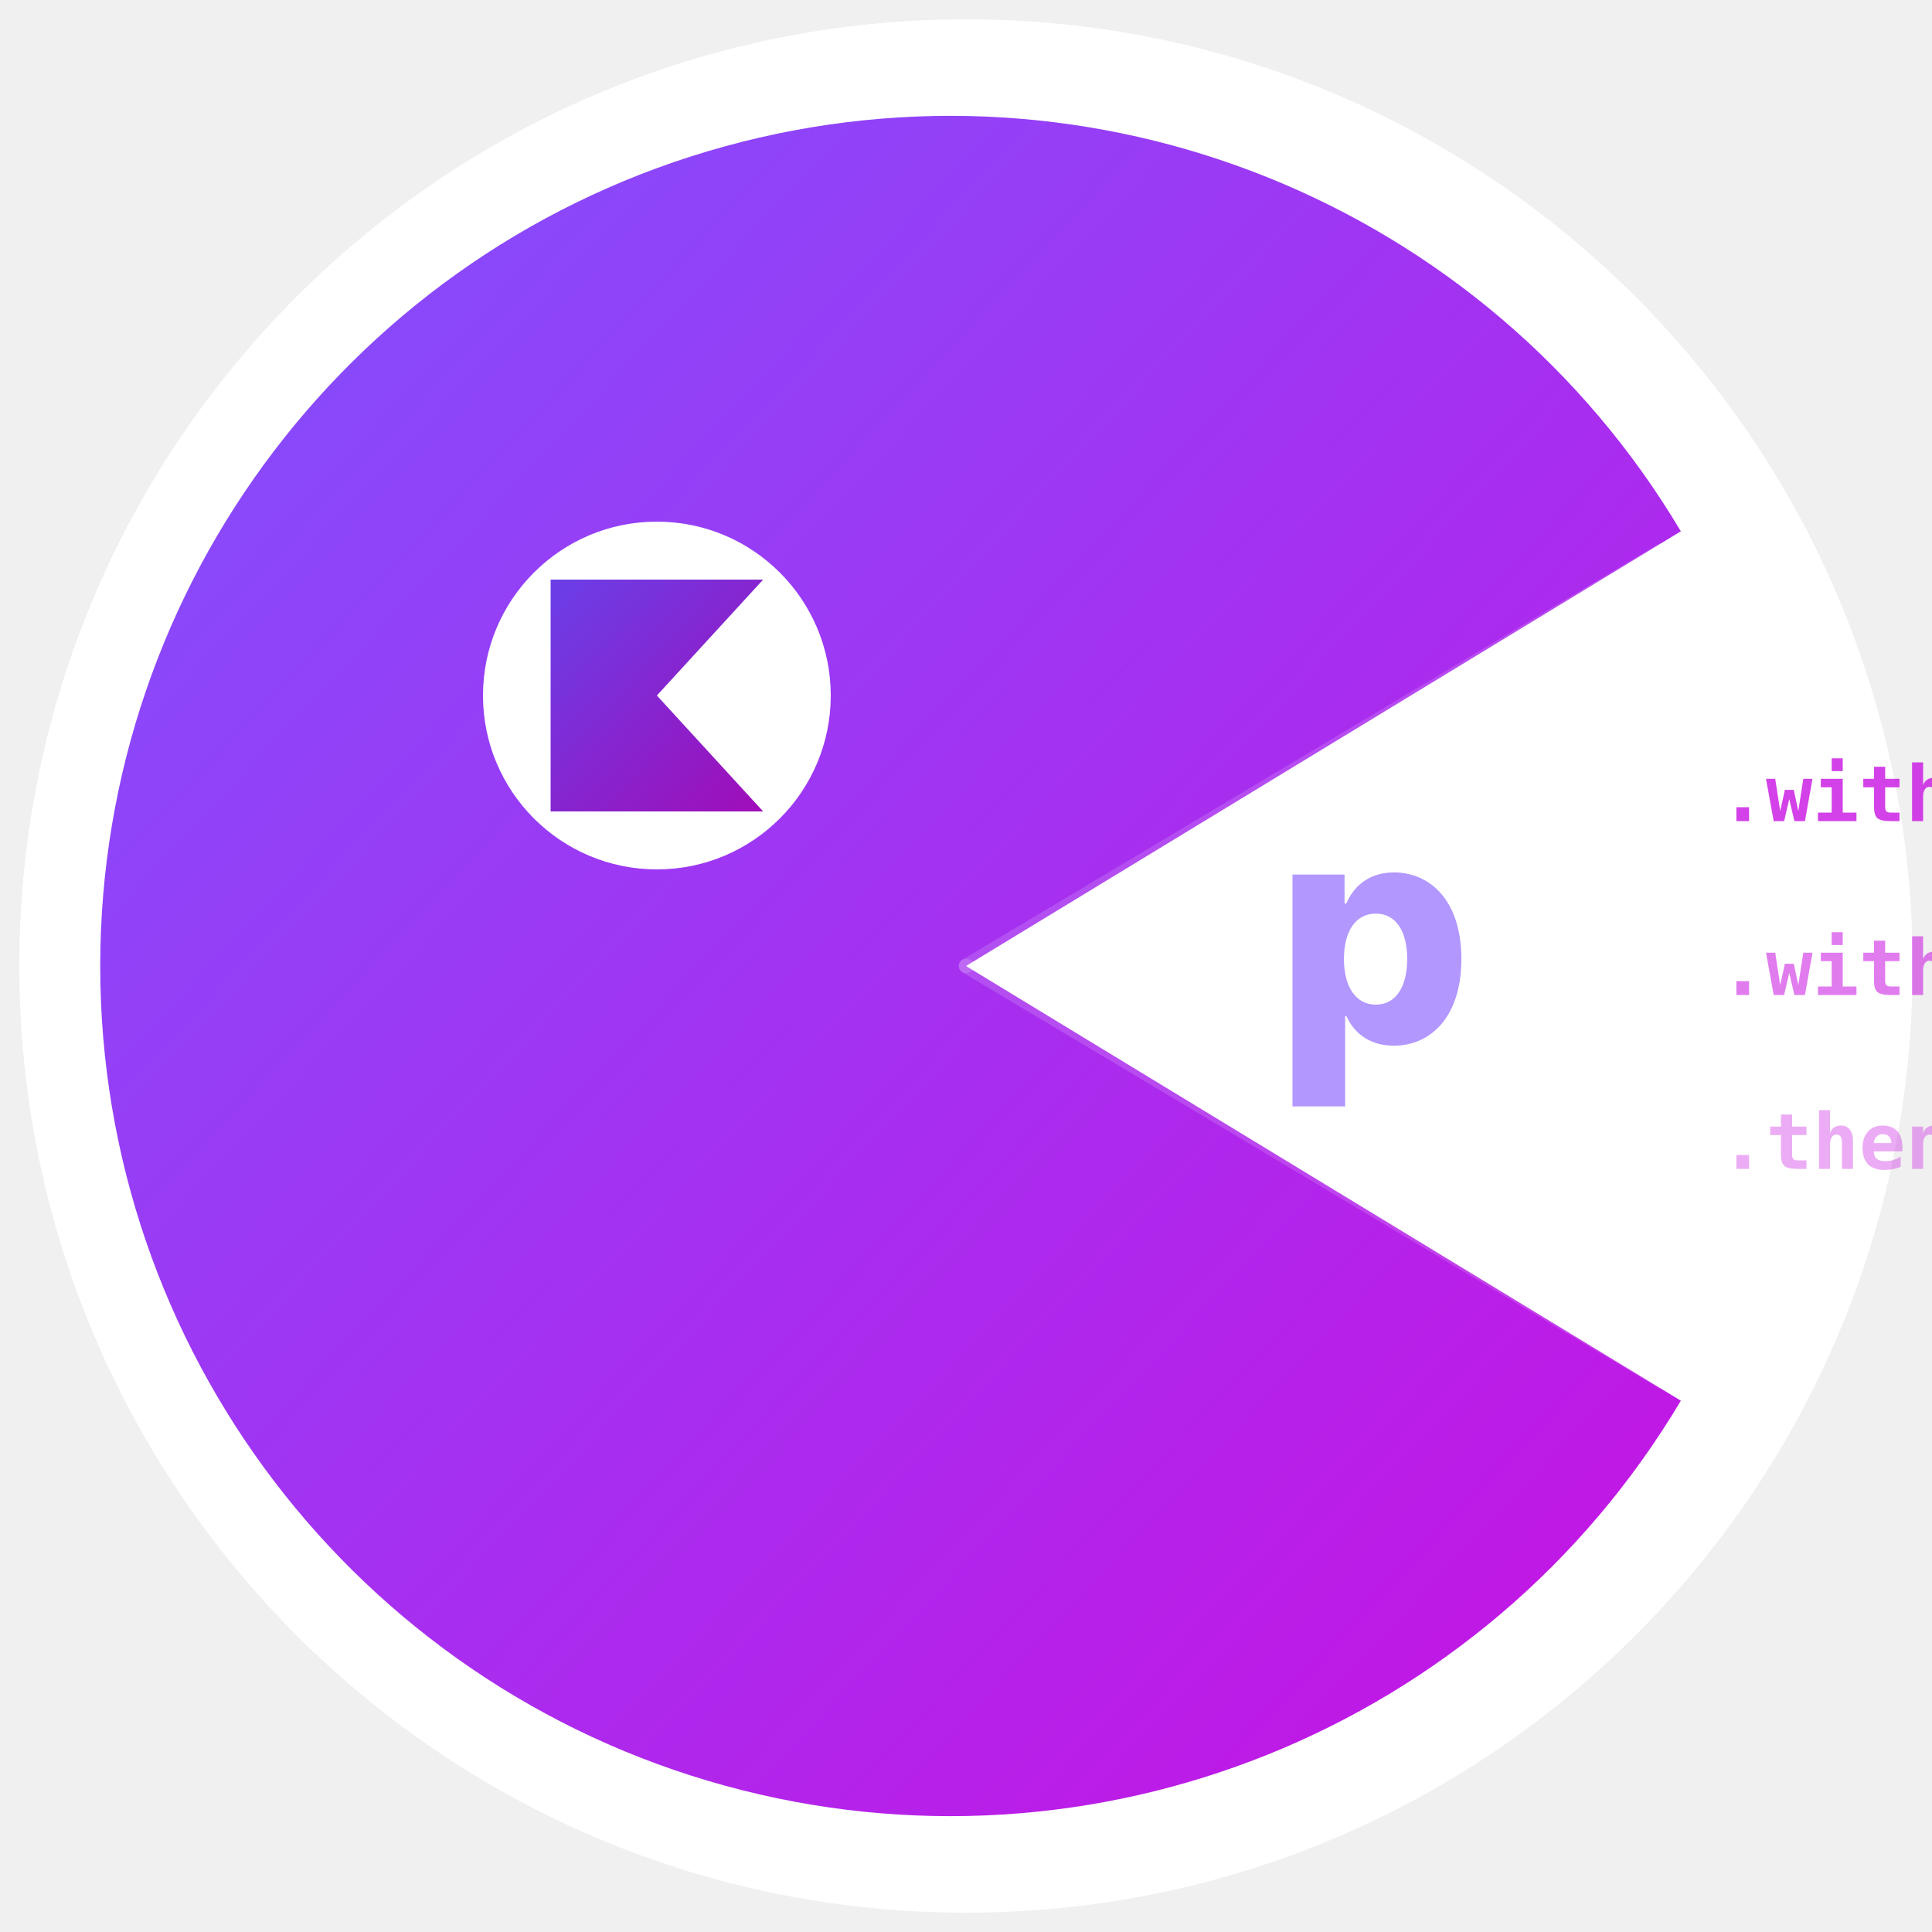
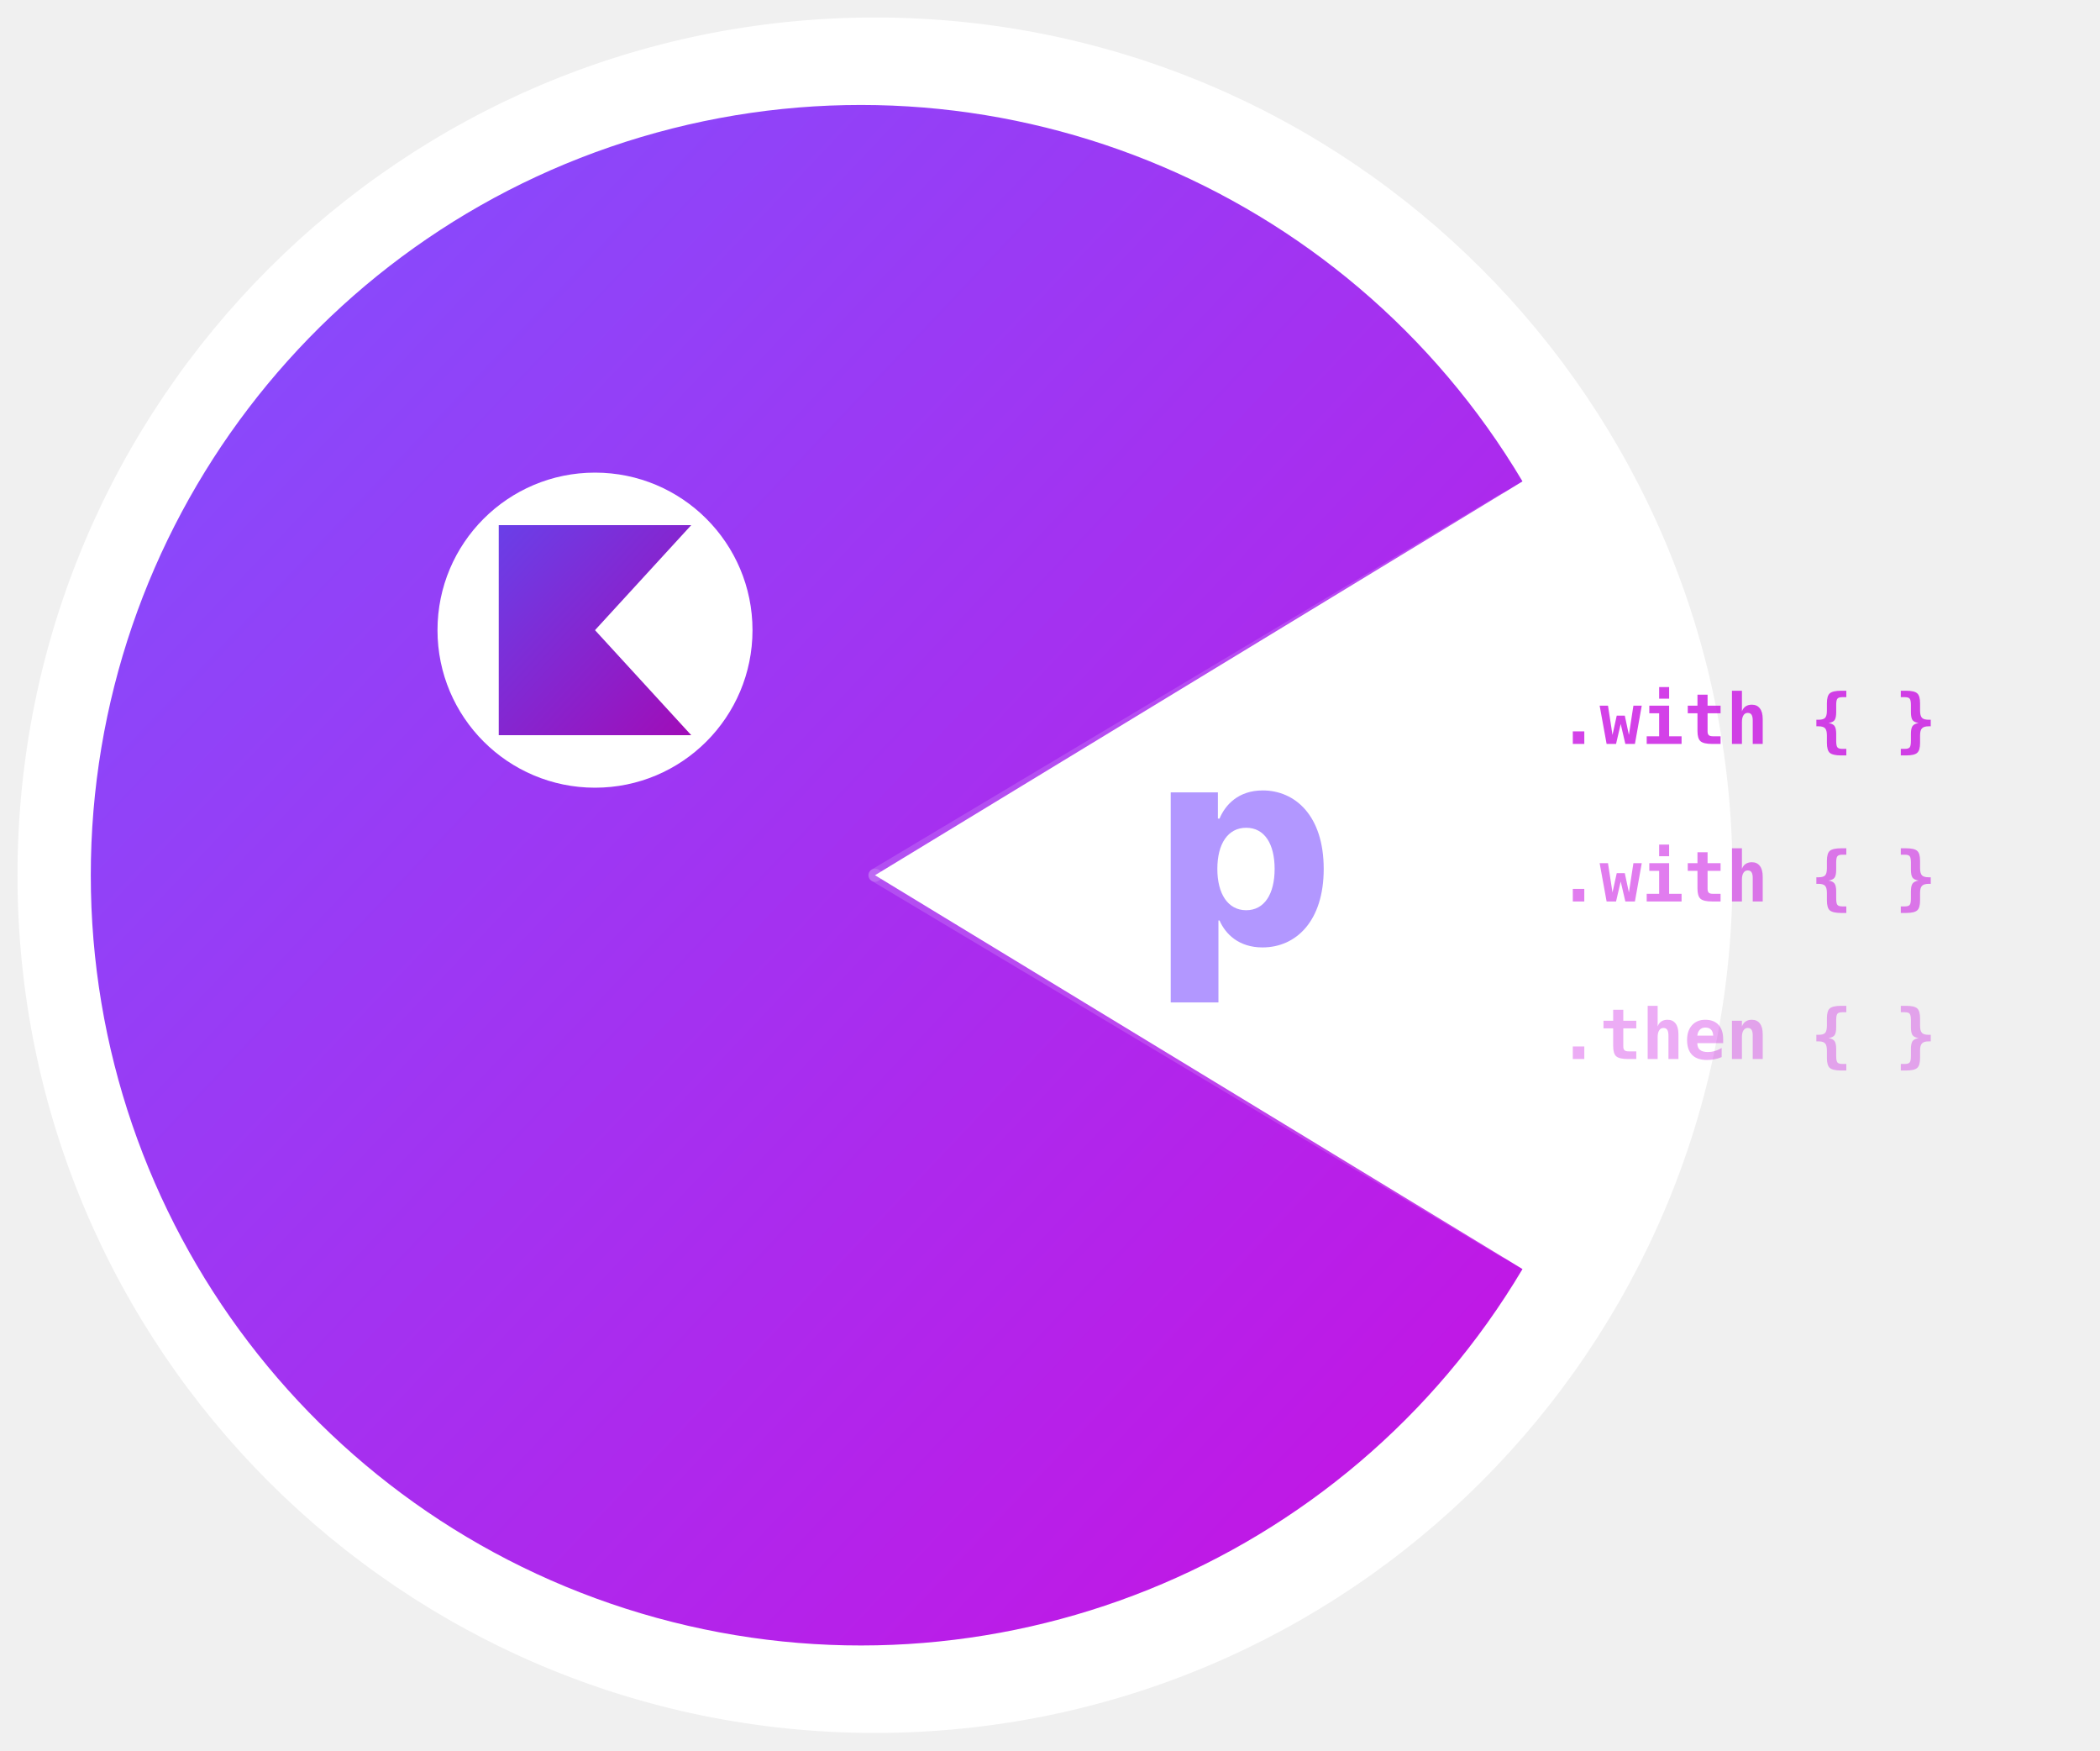
- <svg xmlns="http://www.w3.org/2000/svg" viewBox="0 0 200 200" width="200" height="200">
+ <svg xmlns="http://www.w3.org/2000/svg" viewBox="0 0 240 200" width="240" height="200">
  <defs>
    <linearGradient id="grad" x1="0%" y1="0%" x2="100%" y2="100%">
      <stop offset="0%" stop-color="#7F52FF" />
      <stop offset="100%" stop-color="#C811E2" />
    </linearGradient>
    <linearGradient id="grad-dark" x1="0%" y1="0%" x2="100%" y2="100%">
      <stop offset="0%" stop-color="#6A3FE8" />
      <stop offset="100%" stop-color="#A00DB8" />
    </linearGradient>
  </defs>
  <circle cx="100" cy="100" r="98" fill="white" />
  <path d="M100,100 L174,55 A88,88 0 1,0 174,145 Z" fill="url(#grad)" />
  <circle cx="68" cy="72" r="18" fill="white" />
  <path d="M57,60 L79,60 L68,72 L79,84 L57,84 Z" fill="url(#grad-dark)" />
  <text x="132" y="108" font-family="system-ui, -apple-system, sans-serif" font-weight="800" font-size="32" fill="rgba(127,82,255,0.6)" letter-spacing="-1">p</text>
  <line x1="100" y1="100" x2="172" y2="57" stroke="rgba(255,255,255,0.15)" stroke-width="1.5" stroke-linecap="round" />
  <line x1="100" y1="100" x2="172" y2="143" stroke="rgba(255,255,255,0.15)" stroke-width="1.5" stroke-linecap="round" />
  <text x="178" y="85" font-family="JetBrains Mono, Fira Code, monospace" font-weight="700" font-size="8" fill="#C811E2" opacity="0.8">.with { }</text>
  <text x="178" y="103" font-family="JetBrains Mono, Fira Code, monospace" font-weight="700" font-size="8" fill="#C811E2" opacity="0.55">.with { }</text>
  <text x="178" y="121" font-family="JetBrains Mono, Fira Code, monospace" font-weight="700" font-size="8" fill="#C811E2" opacity="0.35">.then { }</text>
</svg>
